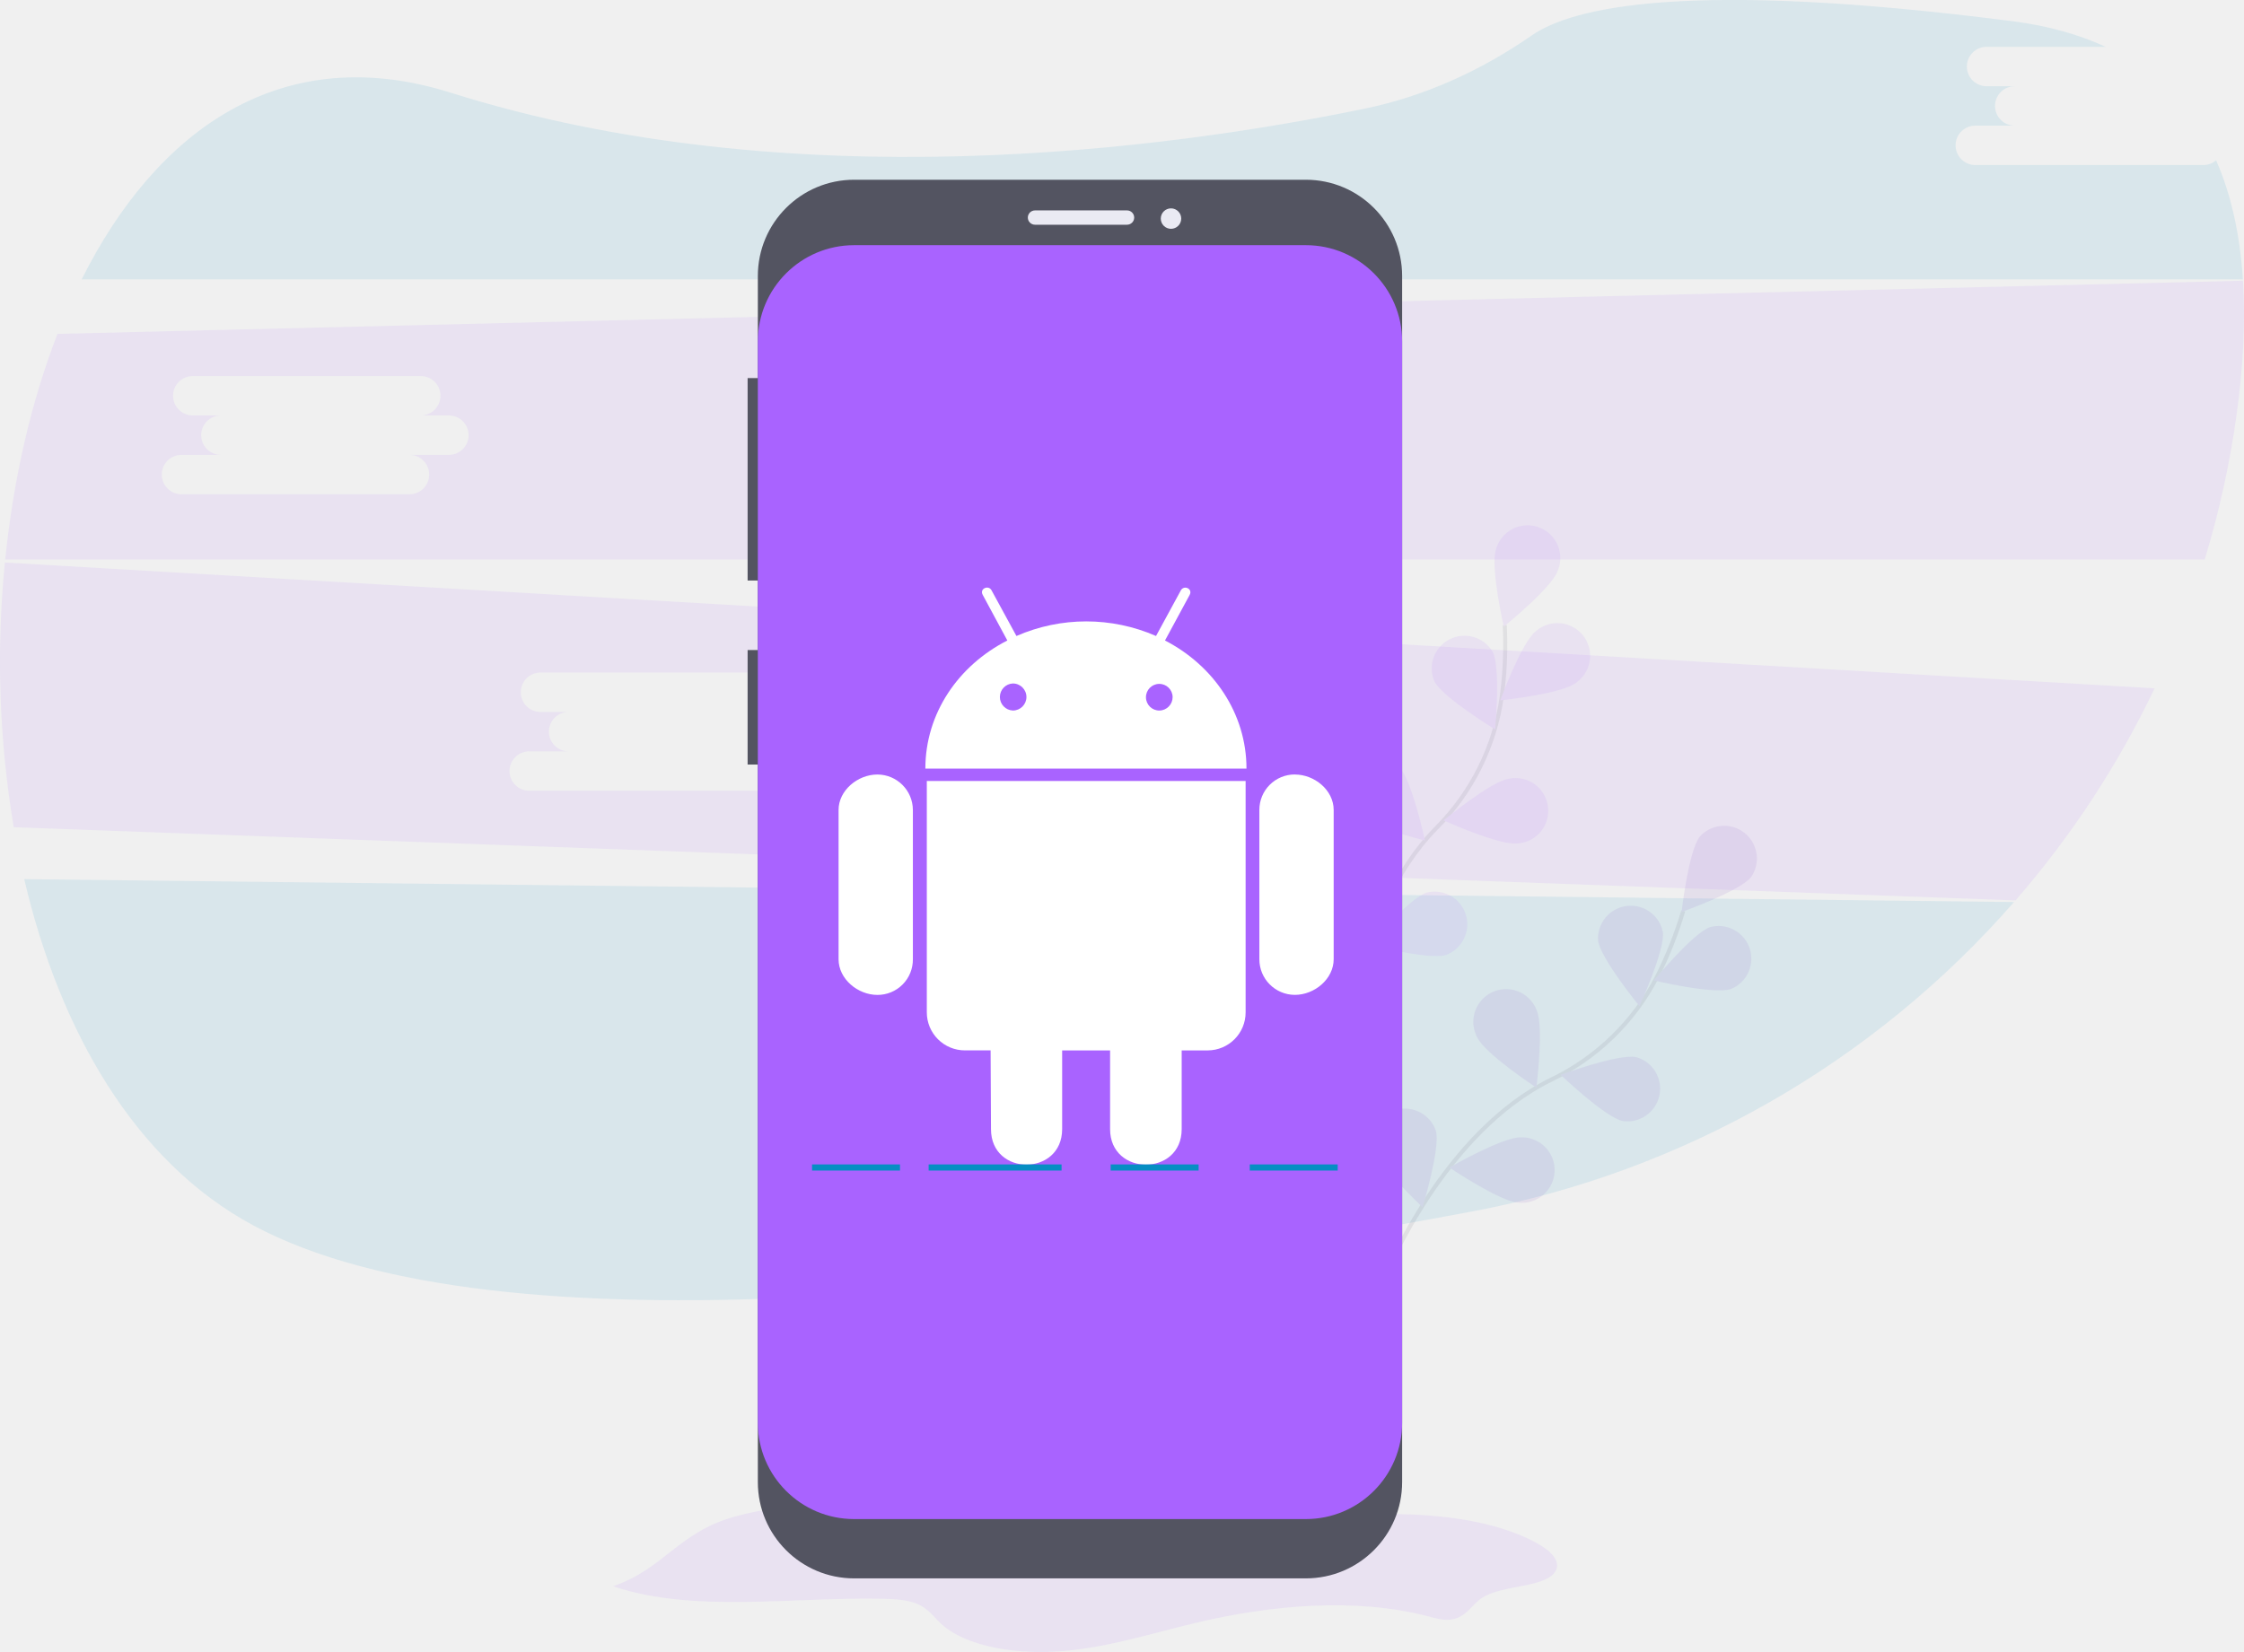
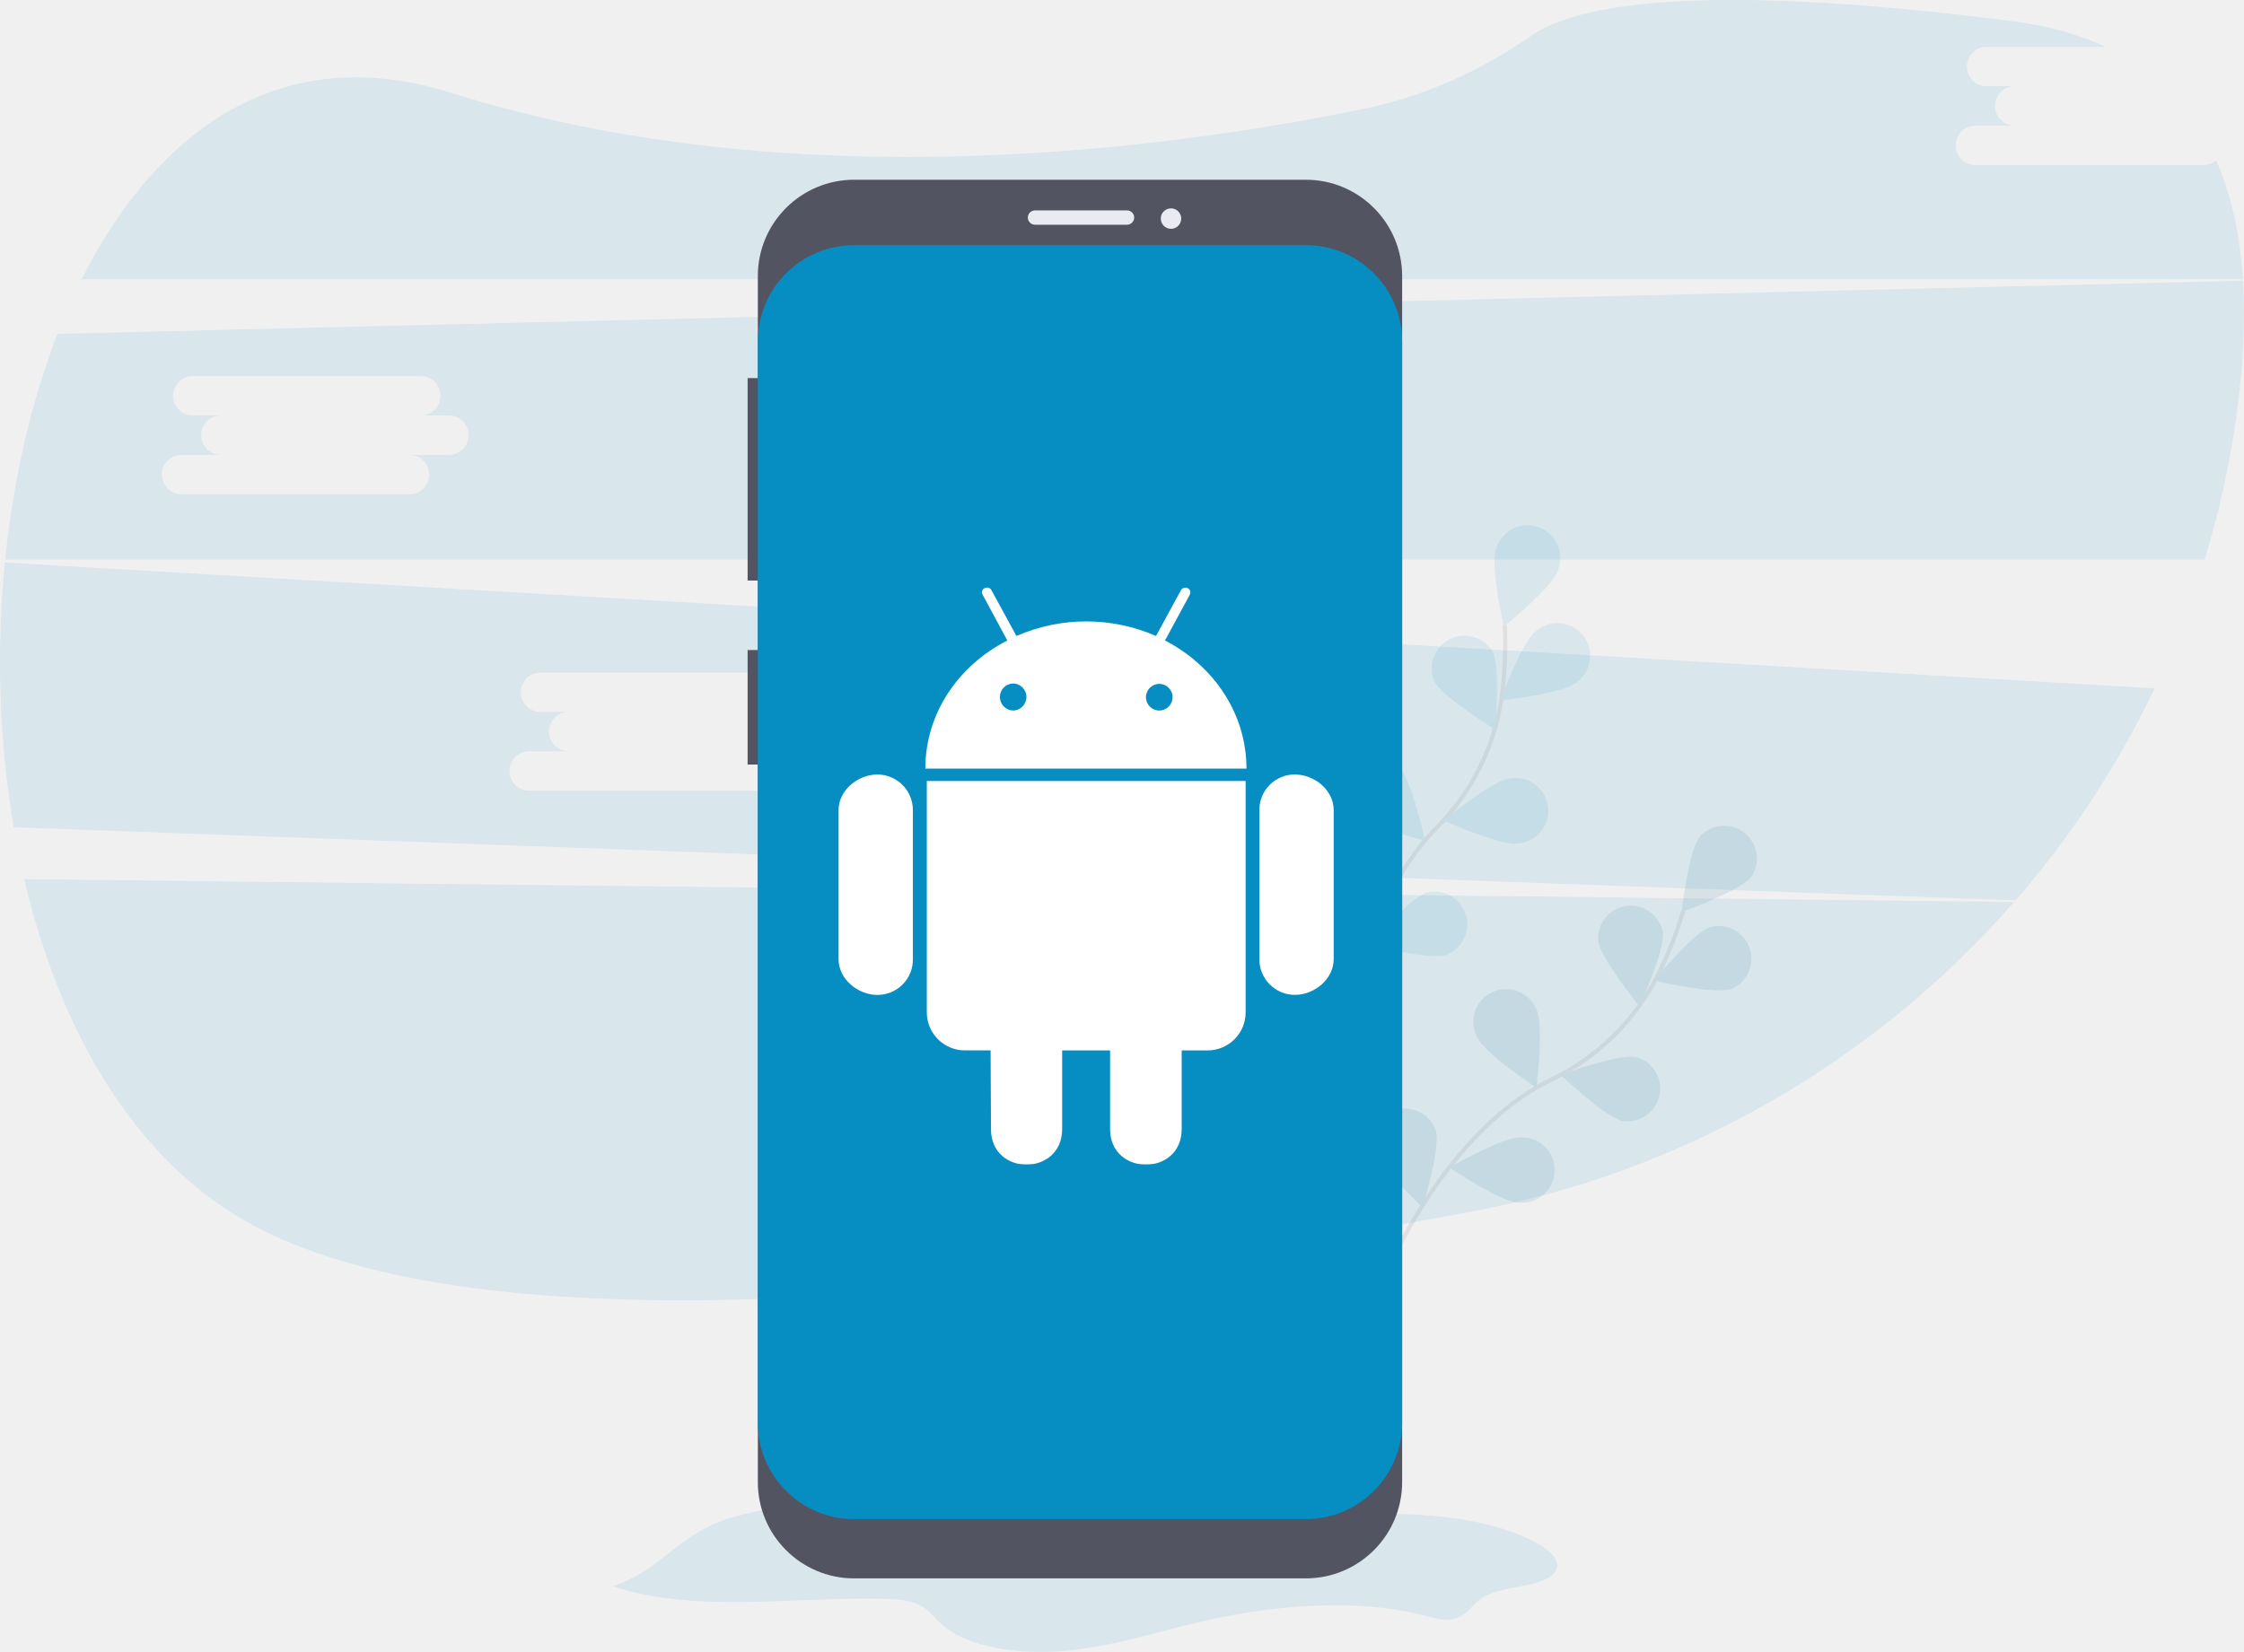
<svg xmlns="http://www.w3.org/2000/svg" data-name="Layer 1" width="1097.1" height="807.9" viewBox="0 0 1097.1 807.9">
  <path d="M63.3,476c17.36,74.2,54.11,138.34,112.19,169.43,120.7,64.61,392.91,31.29,596.07-7a465.21,465.21,0,0,0,264.54-151.23Z" transform="translate(-51.45 -46.05)" fill="#068ec3" opacity="0.1" />
  <path d="M1128.65,126.76H1017.18a9.63,9.63,0,1,1,0-19.27h19.27a9.63,9.63,0,0,1,0-19.27h-13.76a9.63,9.63,0,0,1,0-19.27h58.18c-12.91-6-28-10.27-45.38-12.51-158.64-20.38-215.28-6.9-235.26,7-24.65,17.1-52.15,29.68-81.54,35.74-97.88,20.19-280.93,44.49-446.84-7.78-82.46-26-143.75,17.92-180.48,91.28H1148c-1.38-21.32-5.51-41-13.09-58.24A9.58,9.58,0,0,1,1128.65,126.76Z" transform="translate(-51.45 -46.05)" fill="#068ec3" opacity="0.1" />
-   <path d="M53.84,321.15A491.06,491.06,0,0,0,58.16,450.6l978.68,35.79a460,460,0,0,0,68-103.7ZM440.92,413.5H421.65a9.63,9.63,0,1,1,0,19.27H310.18a9.63,9.63,0,1,1,0-19.27h19.27a9.63,9.63,0,0,1,0-19.27H315.69a9.63,9.63,0,0,1,0-19.27H427.16a9.63,9.63,0,1,1,0,19.27h13.76a9.63,9.63,0,0,1,0,19.27Z" transform="translate(-51.45 -46.05)" fill="#a963ff" opacity="0.1" />
-   <path d="M1148.05,183.34l-1068.49,26C66.57,242.74,58,280.51,54,319.67H1129.33a456.46,456.46,0,0,0,15.53-70.33C1148.06,226.32,1149.34,204.07,1148.05,183.34ZM270.92,268.5H251.65a9.63,9.63,0,1,1,0,19.27H140.18a9.63,9.63,0,1,1,0-19.27h19.27a9.63,9.63,0,0,1,0-19.27H145.69a9.63,9.63,0,0,1,0-19.27H257.16a9.63,9.63,0,1,1,0,19.27h13.76a9.63,9.63,0,0,1,0,19.27Z" transform="translate(-51.45 -46.05)" fill="#a963ff" opacity="0.1" />
+   <path d="M53.84,321.15A491.06,491.06,0,0,0,58.16,450.6l978.68,35.79a460,460,0,0,0,68-103.7ZM440.92,413.5H421.65a9.63,9.63,0,1,1,0,19.27H310.18a9.63,9.63,0,1,1,0-19.27h19.27a9.63,9.63,0,0,1,0-19.27H315.69a9.63,9.63,0,0,1,0-19.27H427.16a9.63,9.63,0,1,1,0,19.27h13.76a9.63,9.63,0,0,1,0,19.27Z" transform="translate(-51.45 -46.05)" fill="#068ec3" opacity="0.1" />
+   <path d="M1148.05,183.34l-1068.49,26C66.57,242.74,58,280.51,54,319.67H1129.33a456.46,456.46,0,0,0,15.53-70.33C1148.06,226.32,1149.34,204.07,1148.05,183.34ZM270.92,268.5H251.65a9.63,9.63,0,1,1,0,19.27H140.18a9.63,9.63,0,1,1,0-19.27h19.27a9.63,9.63,0,0,1,0-19.27H145.69a9.63,9.63,0,0,1,0-19.27H257.16a9.63,9.63,0,1,1,0,19.27h13.76a9.63,9.63,0,0,1,0,19.27Z" transform="translate(-51.45 -46.05)" fill="#068ec3" opacity="0.1" />
  <g opacity="0.1">
    <path d="M729,669.33s28.2-69.5,80.86-95.28A113.65,113.65,0,0,0,861.47,524,191.13,191.13,0,0,0,874.4,491.5" transform="translate(-51.45 -46.05)" fill="none" stroke="#535461" stroke-miterlimit="10" stroke-width="2" />
-     <path d="M907.49,475.05c-5.49,6.9-33.9,17-33.9,17s3.42-30,8.91-36.85a16,16,0,0,1,25,19.88Z" transform="translate(-51.45 -46.05)" fill="#a963ff" />
-     <path d="M897.74,529.71c-8.36,2.81-37.68-4.18-37.68-4.18s19.15-23.28,27.51-26.09a16,16,0,0,1,10.17,30.27Z" transform="translate(-51.45 -46.05)" fill="#a963ff" />
-     <path d="M844.88,594.31c-8.63-1.79-30.42-22.63-30.42-22.63s28.28-10.43,36.92-8.64a16,16,0,0,1-6.5,31.26Z" transform="translate(-51.45 -46.05)" fill="#a963ff" />
-     <path d="M793.88,634.19c-8.81-.31-33.81-17.16-33.81-17.16S786.19,602,795,602.28a16,16,0,1,1-1.12,31.91Z" transform="translate(-51.45 -46.05)" fill="#a963ff" />
-     <path d="M832.76,506c1.13,8.75,20.22,32.07,20.22,32.07s12.57-27.4,11.45-36.15A16,16,0,0,0,832.76,506Z" transform="translate(-51.45 -46.05)" fill="#a963ff" />
-     <path d="M773.7,553.39c3.69,8,28.89,24.55,28.89,24.55s3.8-29.91.11-37.91a16,16,0,1,0-29,13.37Z" transform="translate(-51.45 -46.05)" fill="#a963ff" />
-     <path d="M722.62,607.33c2.28,8.52,24.33,29.08,24.33,29.08s8.8-28.83,6.51-37.35a16,16,0,0,0-30.84,8.27Z" transform="translate(-51.45 -46.05)" fill="#a963ff" />
+     <path d="M907.49,475.05c-5.49,6.9-33.9,17-33.9,17s3.42-30,8.91-36.85a16,16,0,0,1,25,19.88Z" transform="translate(-51.45 -46.05)" fill="#068ec3" />
+     <path d="M897.74,529.71c-8.36,2.81-37.68-4.18-37.68-4.18s19.15-23.28,27.51-26.09a16,16,0,0,1,10.17,30.27Z" transform="translate(-51.45 -46.05)" fill="#068ec3" />
+     <path d="M844.88,594.31c-8.63-1.79-30.42-22.63-30.42-22.63s28.28-10.43,36.92-8.64a16,16,0,0,1-6.5,31.26Z" transform="translate(-51.45 -46.05)" fill="#068ec3" />
+     <path d="M793.88,634.19c-8.81-.31-33.81-17.16-33.81-17.16S786.19,602,795,602.28a16,16,0,1,1-1.12,31.91Z" transform="translate(-51.45 -46.05)" fill="#068ec3" />
+     <path d="M832.76,506c1.13,8.75,20.22,32.07,20.22,32.07s12.57-27.4,11.45-36.15A16,16,0,0,0,832.76,506Z" transform="translate(-51.45 -46.05)" fill="#068ec3" />
+     <path d="M773.7,553.39c3.69,8,28.89,24.55,28.89,24.55s3.8-29.91.11-37.91a16,16,0,1,0-29,13.37Z" transform="translate(-51.45 -46.05)" fill="#068ec3" />
+     <path d="M722.62,607.33c2.28,8.52,24.33,29.08,24.33,29.08s8.8-28.83,6.51-37.35a16,16,0,0,0-30.84,8.27Z" transform="translate(-51.45 -46.05)" fill="#068ec3" />
    <path d="M907.49,475.05c-5.49,6.9-33.9,17-33.9,17s3.42-30,8.91-36.85a16,16,0,0,1,25,19.88Z" transform="translate(-51.45 -46.05)" opacity="0.25" />
    <path d="M897.74,529.71c-8.36,2.81-37.68-4.18-37.68-4.18s19.15-23.28,27.51-26.09a16,16,0,0,1,10.17,30.27Z" transform="translate(-51.45 -46.05)" opacity="0.25" />
    <path d="M844.88,594.31c-8.63-1.79-30.42-22.63-30.42-22.63s28.28-10.43,36.92-8.64a16,16,0,0,1-6.5,31.26Z" transform="translate(-51.45 -46.05)" opacity="0.25" />
    <path d="M793.88,634.19c-8.81-.31-33.81-17.16-33.81-17.16S786.19,602,795,602.28a16,16,0,1,1-1.12,31.91Z" transform="translate(-51.45 -46.05)" opacity="0.25" />
    <path d="M832.76,506c1.13,8.75,20.22,32.07,20.22,32.07s12.57-27.4,11.45-36.15A16,16,0,0,0,832.76,506Z" transform="translate(-51.45 -46.05)" opacity="0.25" />
    <path d="M773.7,553.39c3.69,8,28.89,24.55,28.89,24.55s3.8-29.91.11-37.91a16,16,0,1,0-29,13.37Z" transform="translate(-51.45 -46.05)" opacity="0.25" />
    <path d="M722.62,607.33c2.28,8.52,24.33,29.08,24.33,29.08s8.8-28.83,6.51-37.35a16,16,0,0,0-30.84,8.27Z" transform="translate(-51.45 -46.05)" opacity="0.25" />
  </g>
  <g opacity="0.1">
    <path d="M709,567.71s3.56-74.92,44.69-116.71a113.65,113.65,0,0,0,32-64.35,191.13,191.13,0,0,0,1.43-34.92" transform="translate(-51.45 -46.05)" fill="none" stroke="#535461" stroke-miterlimit="10" stroke-width="2" />
-     <path d="M813,325.24c-2.89,8.33-26.35,27.26-26.35,27.26s-6.7-29.39-3.81-37.72A16,16,0,1,1,813,325.24Z" transform="translate(-51.45 -46.05)" fill="#a963ff" />
-     <path d="M821.88,380c-7,5.42-36.94,8.56-36.94,8.56s10.35-28.32,17.3-33.74A16,16,0,1,1,821.88,380Z" transform="translate(-51.45 -46.05)" fill="#a963ff" />
-     <path d="M793.43,458.52c-8.74,1.17-36.2-11.26-36.2-11.26s23.23-19.22,32-20.39a16,16,0,1,1,4.24,31.65Z" transform="translate(-51.45 -46.05)" fill="#a963ff" />
-     <path d="M758.54,513.05c-8.42,2.63-37.59-5-37.59-5s19.64-22.87,28.06-25.5a16,16,0,0,1,9.53,30.48Z" transform="translate(-51.45 -46.05)" fill="#a963ff" />
-     <path d="M752.71,379.22c4,7.88,29.72,23.55,29.72,23.55s2.77-30-1.19-37.9a16,16,0,0,0-28.53,14.35Z" transform="translate(-51.45 -46.05)" fill="#a963ff" />
-     <path d="M712.71,443.52c6.14,6.33,35.4,13.58,35.4,13.58s-6.33-29.47-12.47-35.8a16,16,0,0,0-22.93,22.23Z" transform="translate(-51.45 -46.05)" fill="#a963ff" />
-     <path d="M682.41,511.34c5,7.28,32.6,19.37,32.6,19.37s-1.26-30.12-6.24-37.4a16,16,0,0,0-26.35,18Z" transform="translate(-51.45 -46.05)" fill="#a963ff" />
+     <path d="M813,325.24c-2.89,8.33-26.35,27.26-26.35,27.26s-6.7-29.39-3.81-37.72A16,16,0,1,1,813,325.24Z" transform="translate(-51.45 -46.05)" fill="#068ec3" />
+     <path d="M821.88,380c-7,5.42-36.94,8.56-36.94,8.56s10.35-28.32,17.3-33.74A16,16,0,1,1,821.88,380Z" transform="translate(-51.45 -46.05)" fill="#068ec3" />
+     <path d="M793.43,458.52c-8.74,1.17-36.2-11.26-36.2-11.26s23.23-19.22,32-20.39a16,16,0,1,1,4.24,31.65Z" transform="translate(-51.45 -46.05)" fill="#068ec3" />
+     <path d="M758.54,513.05c-8.42,2.63-37.59-5-37.59-5s19.64-22.87,28.06-25.5a16,16,0,0,1,9.53,30.48Z" transform="translate(-51.45 -46.05)" fill="#068ec3" />
+     <path d="M752.71,379.22c4,7.88,29.72,23.55,29.72,23.55s2.77-30-1.19-37.9a16,16,0,0,0-28.53,14.35Z" transform="translate(-51.45 -46.05)" fill="#068ec3" />
+     <path d="M712.71,443.52c6.14,6.33,35.4,13.58,35.4,13.58s-6.33-29.47-12.47-35.8a16,16,0,0,0-22.93,22.23Z" transform="translate(-51.45 -46.05)" fill="#068ec3" />
+     <path d="M682.41,511.34c5,7.28,32.6,19.37,32.6,19.37s-1.26-30.12-6.24-37.4a16,16,0,0,0-26.35,18Z" transform="translate(-51.45 -46.05)" fill="#068ec3" />
  </g>
-   <path d="M351.19,821.81c39.32,13.22,87.29,5.18,131.9,6.11,6.11.13,12.57.51,17.47,2.79s7.31,6,10.67,9.15c12.5,11.79,38.11,15.58,60.5,13.58s42.92-8.62,64-13.66c36.52-8.72,78.27-12.68,114.29-3.18,3.31.87,6.79,1.87,10.33,1.53,7.9-.78,10.25-7.1,15.77-10.71,10-6.52,31.63-4.75,36-13.34,2.57-5-3.34-10.2-9.77-13.64-24.62-13.16-59.84-15.33-92.06-13.3s-63.9,7.63-96.29,7.65c-40.35,0-79.34-8.59-119.3-12.11-27.68-2.44-57.89-2.14-83.84,5C382.81,795.5,376.61,812.94,351.19,821.81Z" transform="translate(-51.45 -46.05)" fill="#a963ff" opacity="0.1" />
+   <path d="M351.19,821.81c39.32,13.22,87.29,5.18,131.9,6.11,6.11.13,12.57.51,17.47,2.79s7.31,6,10.67,9.15c12.5,11.79,38.11,15.58,60.5,13.58s42.92-8.62,64-13.66c36.52-8.72,78.27-12.68,114.29-3.18,3.31.87,6.79,1.87,10.33,1.53,7.9-.78,10.25-7.1,15.77-10.71,10-6.52,31.63-4.75,36-13.34,2.57-5-3.34-10.2-9.77-13.64-24.62-13.16-59.84-15.33-92.06-13.3s-63.9,7.63-96.29,7.65c-40.35,0-79.34-8.59-119.3-12.11-27.68-2.44-57.89-2.14-83.84,5C382.81,795.5,376.61,812.94,351.19,821.81Z" transform="translate(-51.45 -46.05)" fill="#068ec3" opacity="0.1" />
  <rect x="365.51" y="184.9" width="7" height="99" fill="#535461" />
  <rect x="365.51" y="317.9" width="7" height="56" fill="#535461" />
  <rect x="370.51" y="87.9" width="315" height="684" rx="47.1" ry="47.1" fill="#535461" />
-   <rect x="370.51" y="119.9" width="315" height="623" rx="47.1" ry="47.1" fill="#a963ff" />
+   <rect x="370.51" y="119.9" width="315" height="623" rx="47.1" ry="47.1" fill="#068ec3" />
  <rect x="502.51" y="102.9" width="52" height="7" rx="3.5" ry="3.5" fill="#eaeaf3" />
  <circle cx="572.51" cy="106.9" r="5" fill="#eaeaf3" />
  <path d="M497.76,442.15v73a17.27,17.27,0,0,1-17.33,17.46c-9.64,0-19-7.81-19-17.46v-73c0-9.52,9.33-17.33,19-17.33A17.4,17.4,0,0,1,497.76,442.15Zm6.81,98.94a18.61,18.61,0,0,0,18.65,18.65h12.54l.19,38.51c0,23.25,34.79,23.07,34.79,0V559.75h23.44v38.51c0,23.13,35,23.19,35,0V559.75h12.73a18.59,18.59,0,0,0,18.53-18.65V428H504.57ZM660.86,421.92h-157c0-27,16.13-50.42,40.08-62.64l-12-22.25c-1.76-3.09,2.71-5,4.22-2.39l12.23,22.44a85.14,85.14,0,0,1,68.25,0l12.16-22.37c1.58-2.71,6-.69,4.22,2.39l-12,22.18C644.73,371.5,660.86,394.95,660.86,421.92Zm-107.58-35a6.62,6.62,0,0,0-6.62-6.62,6.62,6.62,0,0,0,0,13.23A6.62,6.62,0,0,0,553.28,386.94Zm71.47,0a6.52,6.52,0,1,0-6.43,6.62A6.58,6.58,0,0,0,624.75,386.94Zm59.74,37.88a17.28,17.28,0,0,0-17.33,17.33v73a17.39,17.39,0,0,0,17.33,17.46c9.71,0,19-7.81,19-17.46v-73C703.46,432.45,694.13,424.82,684.49,424.82Z" transform="translate(-51.45 -46.05)" fill="#fff" />
  <rect x="454.01" y="569.46" width="65" height="3" fill="#068ec3" />
  <rect x="543.01" y="569.46" width="43" height="3" fill="#068ec3" />
  <rect x="397.01" y="569.46" width="43" height="3" fill="#068ec3" />
  <rect x="611.01" y="569.46" width="43" height="3" fill="#068ec3" />
</svg>
